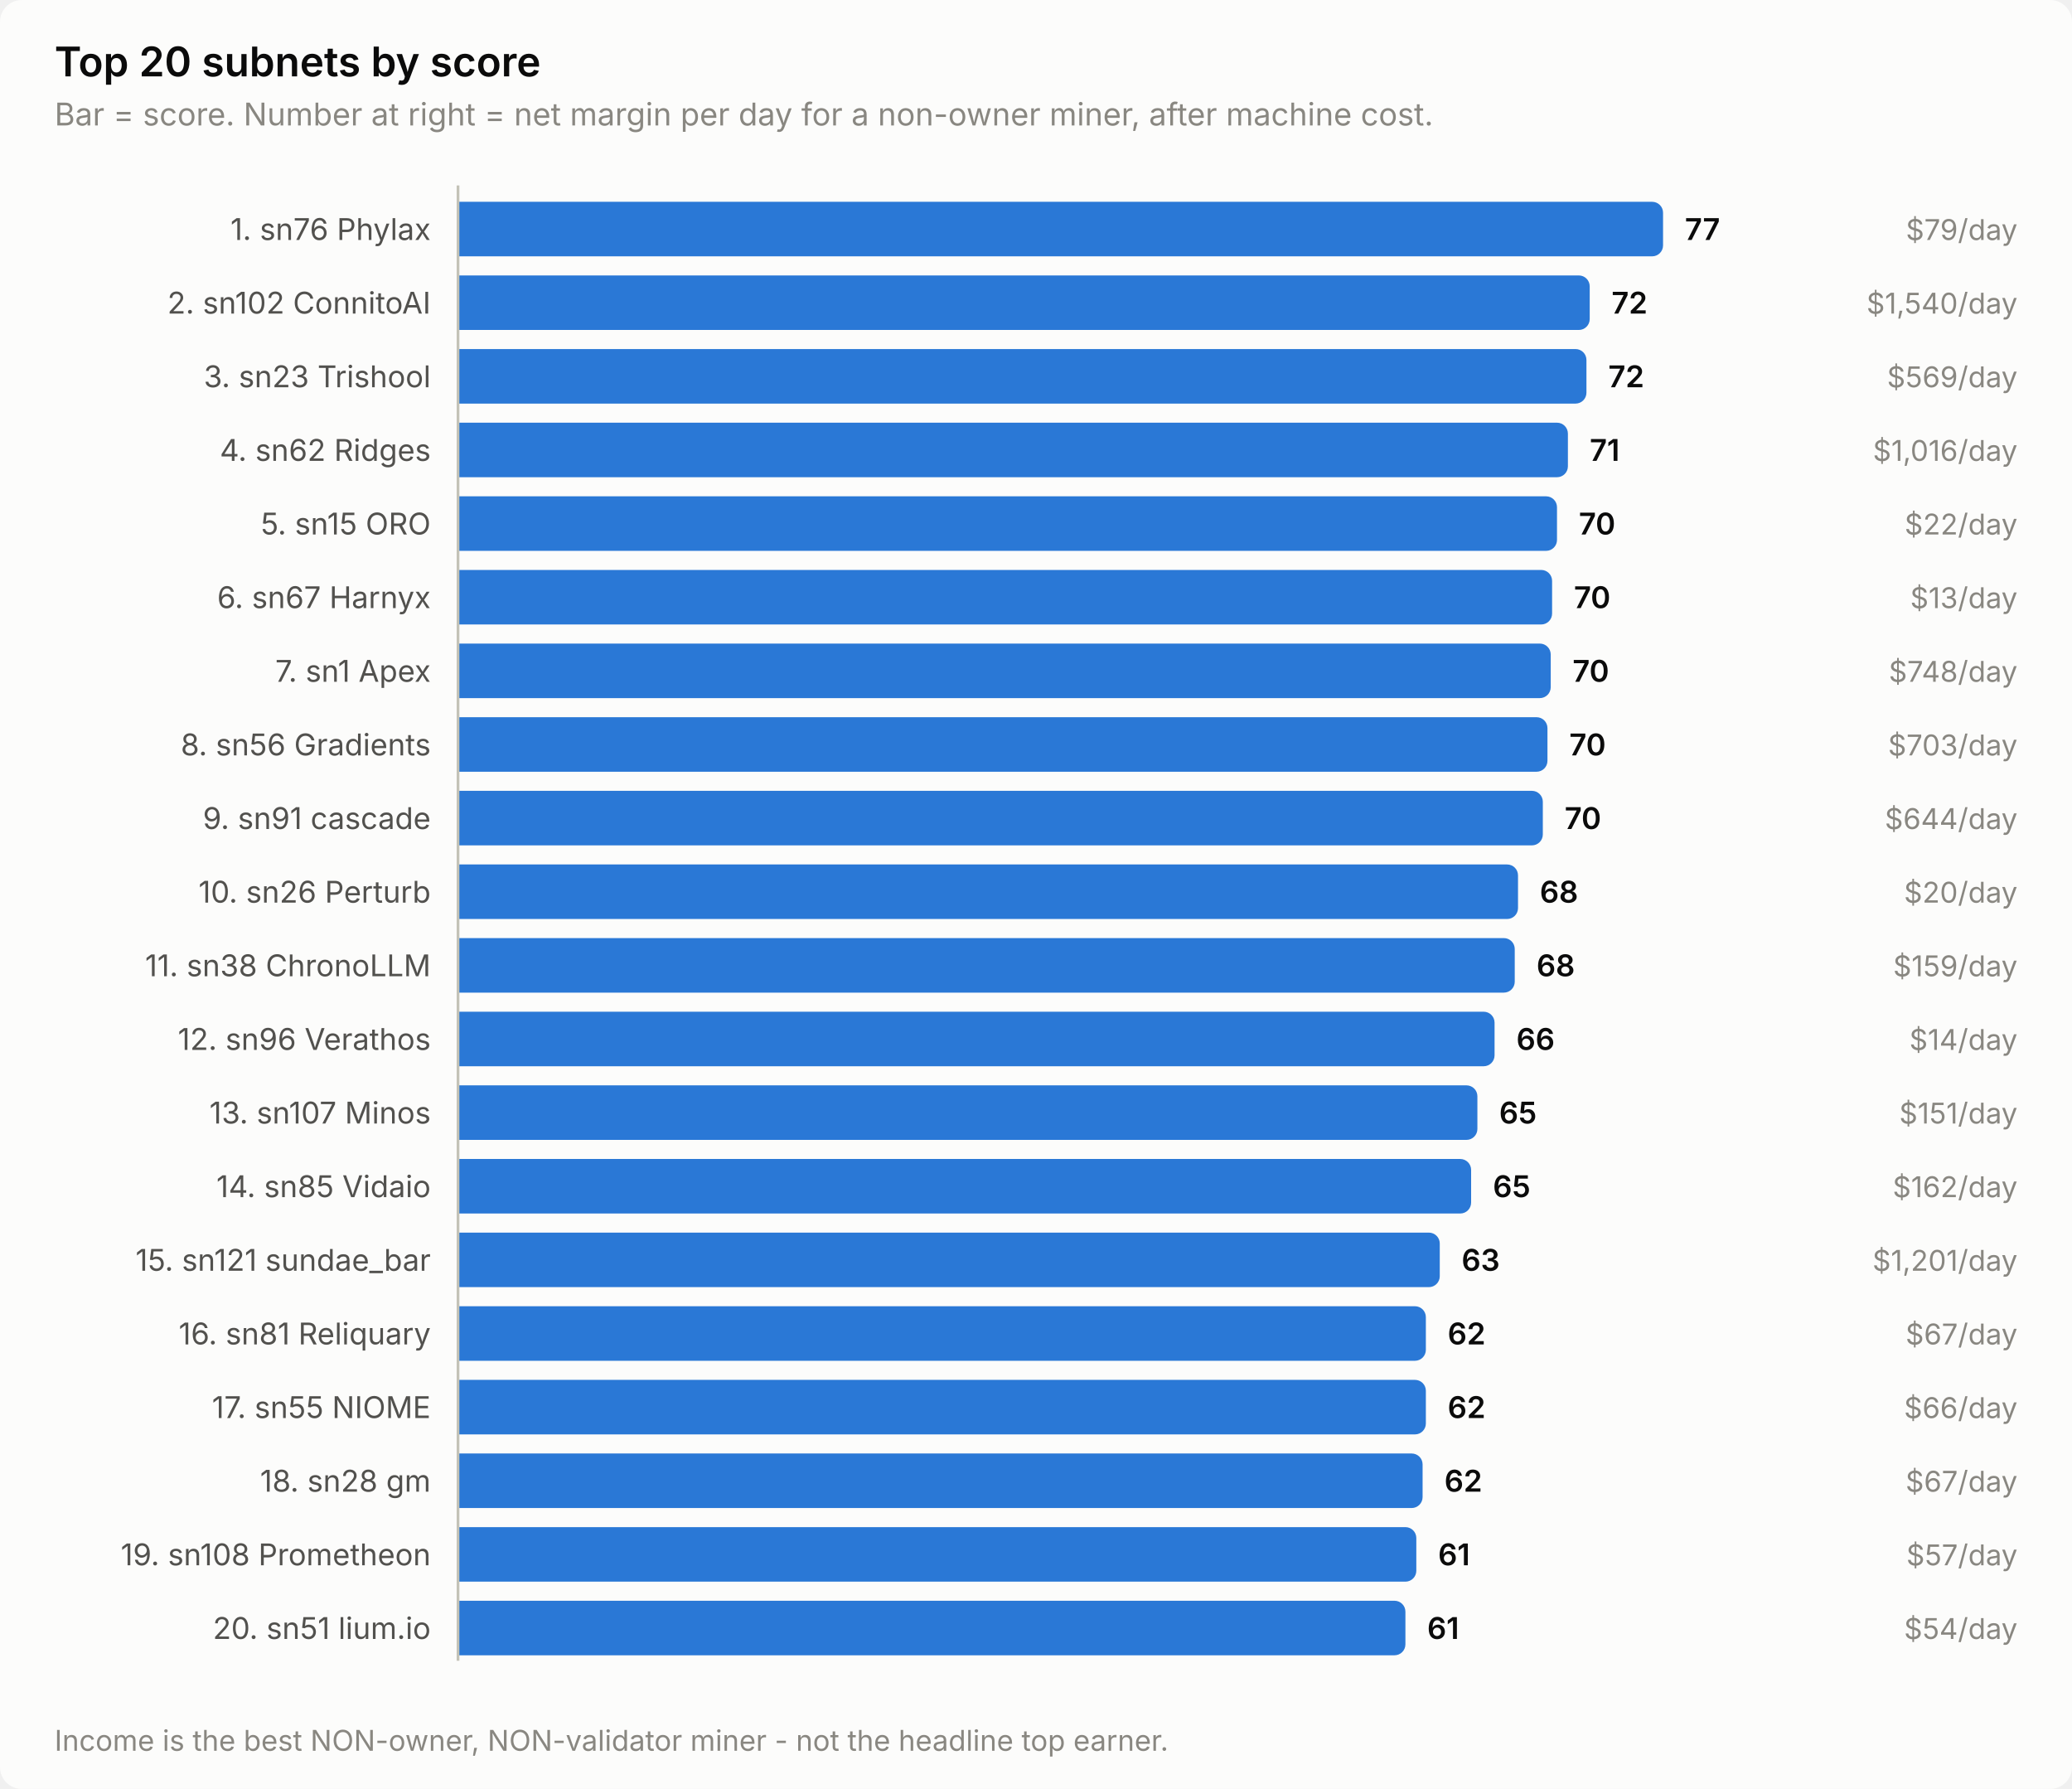
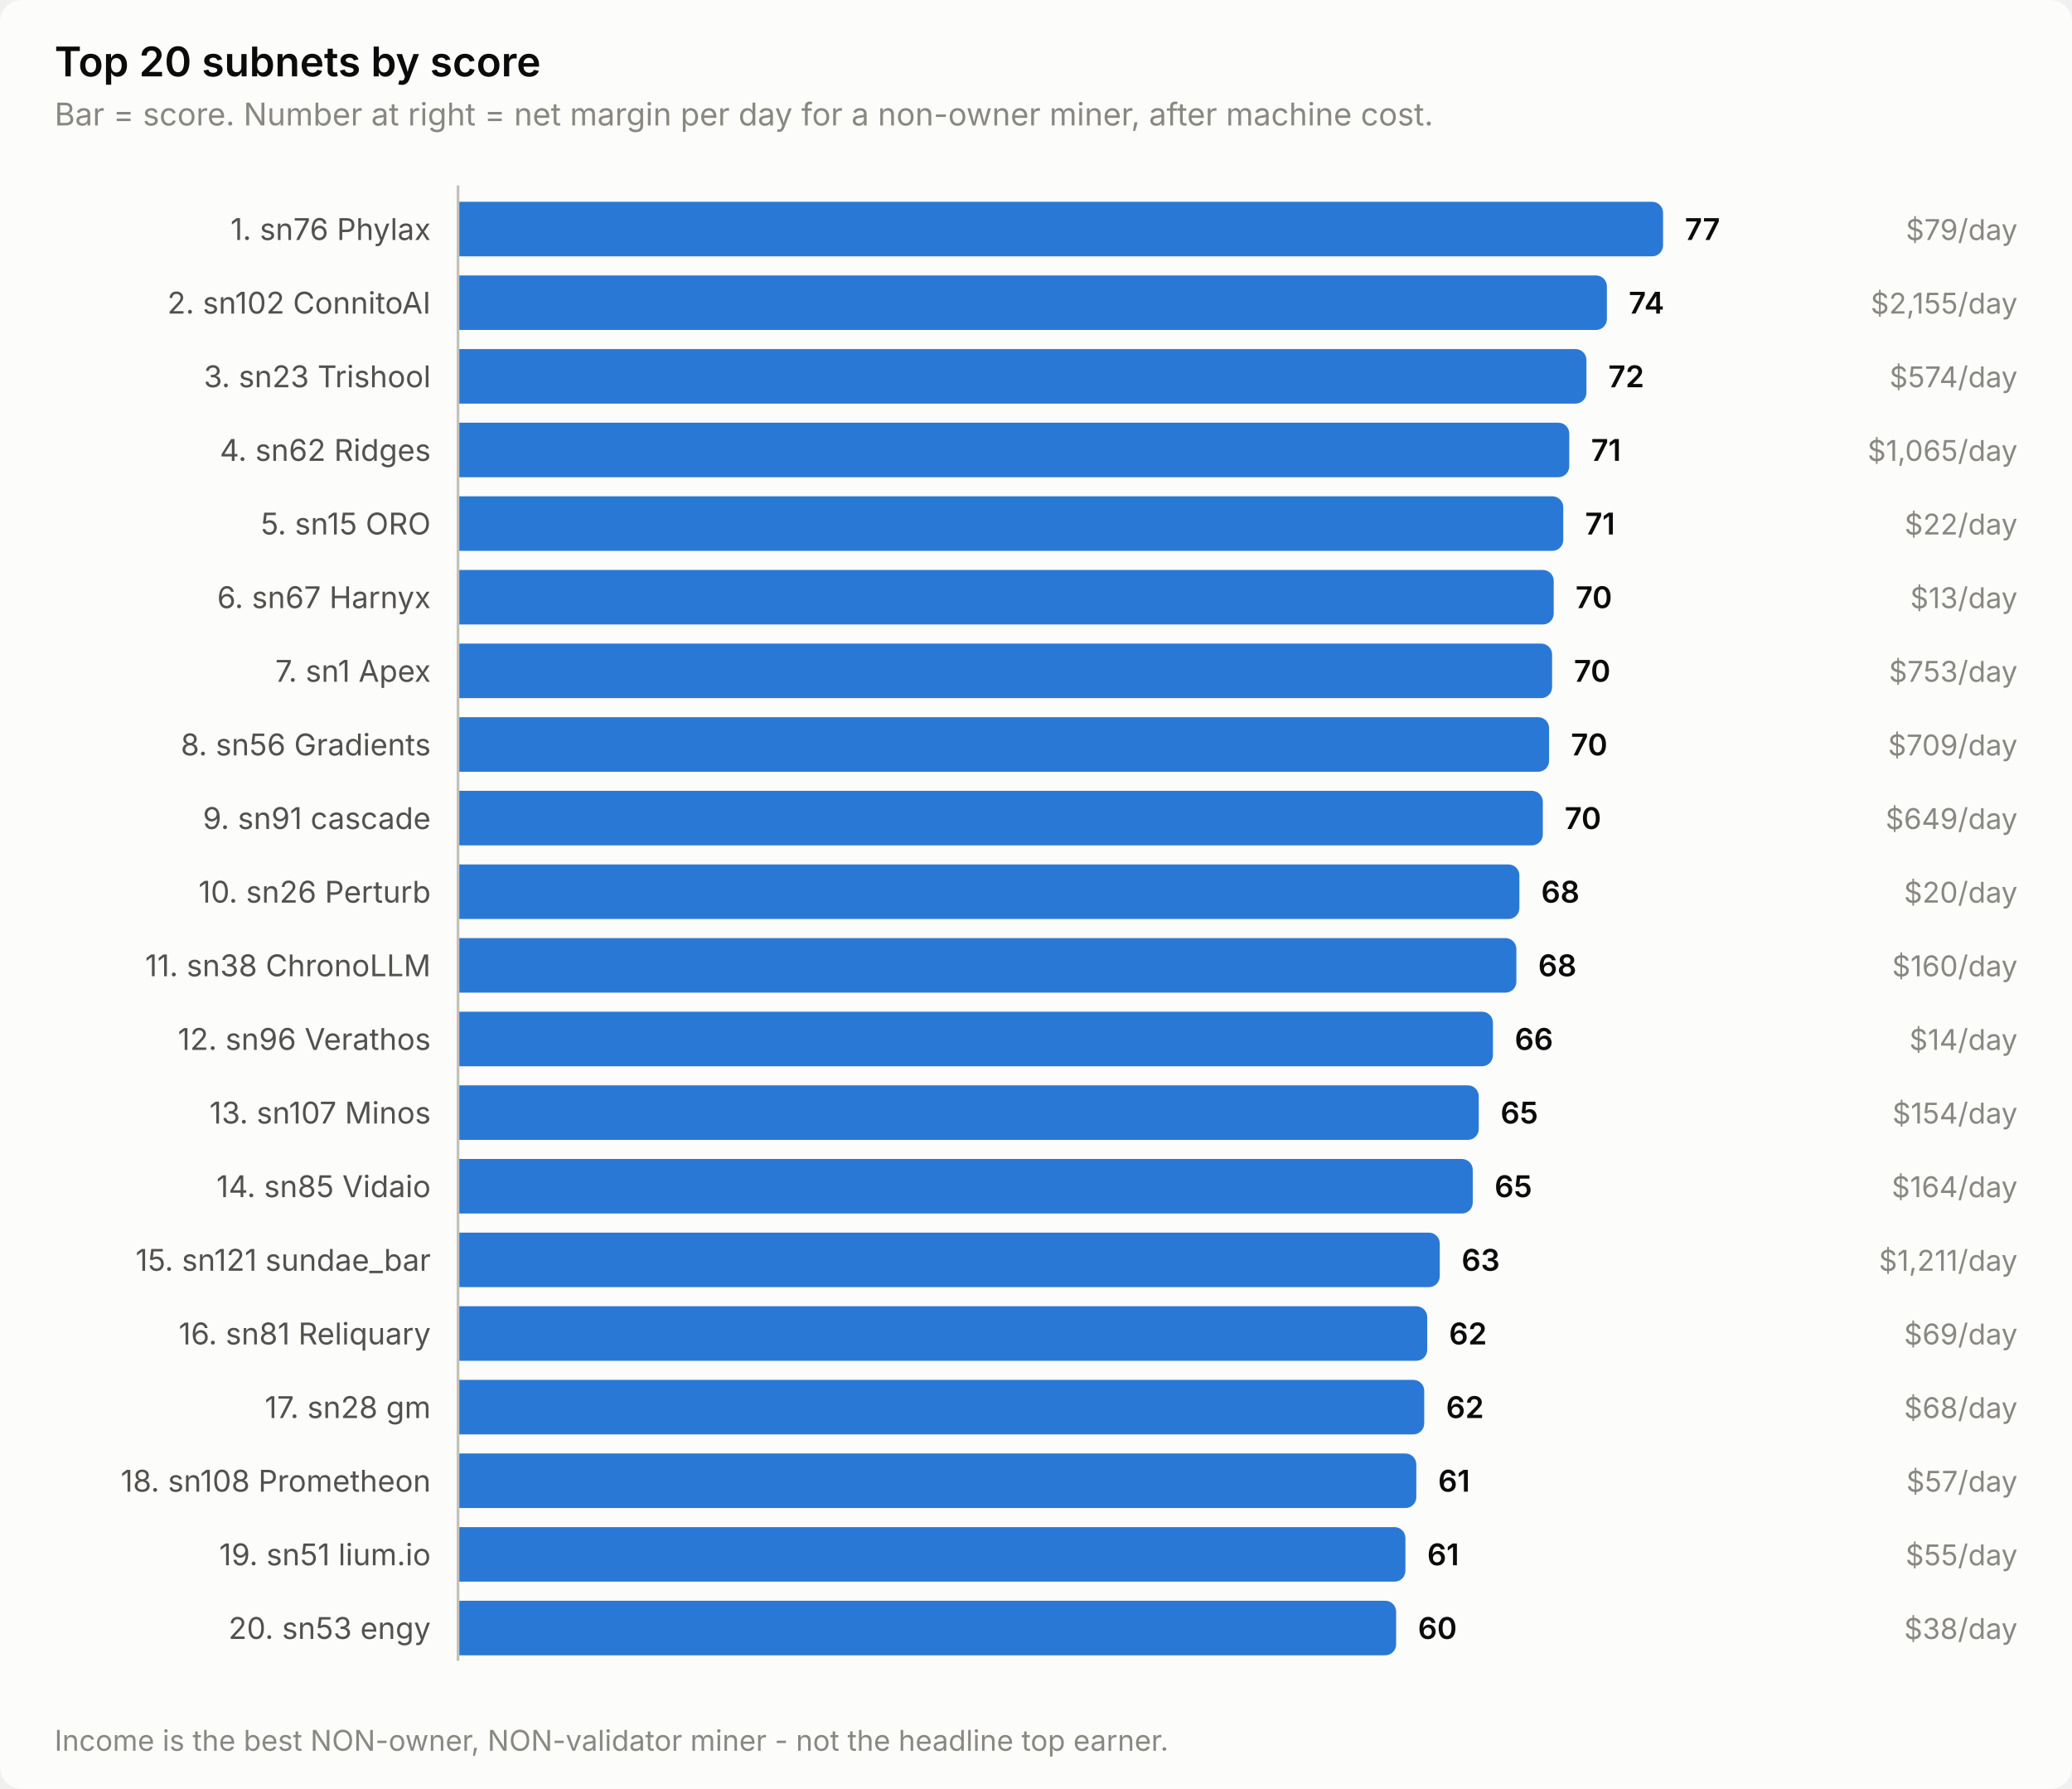
<svg xmlns="http://www.w3.org/2000/svg" width="760" height="656" viewBox="0 0 760 656" role="img" aria-label="Top 20 subnets by score">
  <style>
    text { font-family: system-ui, -apple-system, 'Segoe UI', sans-serif; }
    .t-title { font-size: 15px; font-weight: 600; }
    .t-sub { font-size: 11.5px; }
    .t-lab { font-size: 11px; }
    .t-val { font-size: 11px; font-weight: 600; font-variant-numeric: tabular-nums; }
    .t-tick { font-size: 10.5px; font-variant-numeric: tabular-nums; }

    .surface { fill: #fcfcfb; }
    .ink { fill: #0b0b0b; }
    .ink2 { fill: #52514e; }
    .muted { fill: #898781; }
    .grid { stroke: #e1e0d9; }
    .axis { stroke: #c3c2b7; }
    .accent { fill: #2a78d6; }
    .critical { fill: #d03b3b; }
    .deemph { fill: #d8d7d0; }

    @media (prefers-color-scheme: dark) {
      .surface { fill: #1a1a19; }
      .ink { fill: #ffffff; }
      .ink2 { fill: #c3c2b7; }
      .muted { fill: #898781; }
      .grid { stroke: #2c2c2a; }
      .axis { stroke: #383835; }
      .accent { fill: #3987e5; }
      .deemph { fill: #3a3a37; }
    }
</style>
  <rect class="surface" width="760" height="656" rx="8" />
  <text class="ink t-title" x="20" y="28">Top 20 subnets by score</text>
  <text class="muted t-sub" x="20" y="46">Bar = score. Number at right = net margin per day for a non-owner miner, after machine cost.</text>
  <text class="ink2 t-lab" x="158" y="88" text-anchor="end">1. sn76 Phylax</text>
  <path class="accent" d="M168.0,74.0 H606.0 a4.0,4.0 0 0 1 4.0,4.0 V90.0 a4.0,4.0 0 0 1 -4.0,4.0 H168.0 Z" />
  <text class="ink t-val" x="618.0" y="88">77</text>
  <text class="muted t-tick" x="740" y="88" text-anchor="end">$79/day</text>
  <text class="ink2 t-lab" x="158" y="115" text-anchor="end">2. sn102 ConnitoAI</text>
-   <path class="accent" d="M168.0,101.0 H579.1 a4.0,4.0 0 0 1 4.0,4.0 V117.0 a4.0,4.0 0 0 1 -4.0,4.0 H168.0 Z" />
-   <text class="ink t-val" x="591.1" y="115">72</text>
-   <text class="muted t-tick" x="740" y="115" text-anchor="end">$1,540/day</text>
+   <path class="accent" d="M168.0,101.0 H585.4 a4.0,4.0 0 0 1 4.0,4.0 V117.0 a4.0,4.0 0 0 1 -4.0,4.0 H168.0 Z" />
+   <text class="ink t-val" x="597.4" y="115">74</text>
+   <text class="muted t-tick" x="740" y="115" text-anchor="end">$2,155/day</text>
  <text class="ink2 t-lab" x="158" y="142" text-anchor="end">3. sn23 Trishool</text>
  <path class="accent" d="M168.0,128.0 H577.9 a4.0,4.0 0 0 1 4.0,4.0 V144.0 a4.0,4.0 0 0 1 -4.0,4.0 H168.0 Z" />
  <text class="ink t-val" x="589.9" y="142">72</text>
-   <text class="muted t-tick" x="740" y="142" text-anchor="end">$569/day</text>
+   <text class="muted t-tick" x="740" y="142" text-anchor="end">$574/day</text>
  <text class="ink2 t-lab" x="158" y="169" text-anchor="end">4. sn62 Ridges</text>
-   <path class="accent" d="M168.0,155.0 H571.1 a4.0,4.0 0 0 1 4.0,4.0 V171.0 a4.0,4.0 0 0 1 -4.0,4.0 H168.0 Z" />
-   <text class="ink t-val" x="583.1" y="169">71</text>
-   <text class="muted t-tick" x="740" y="169" text-anchor="end">$1,016/day</text>
+   <path class="accent" d="M168.0,155.0 H571.6 a4.0,4.0 0 0 1 4.0,4.0 V171.0 a4.0,4.0 0 0 1 -4.0,4.0 H168.0 Z" />
+   <text class="ink t-val" x="583.6" y="169">71</text>
+   <text class="muted t-tick" x="740" y="169" text-anchor="end">$1,065/day</text>
  <text class="ink2 t-lab" x="158" y="196" text-anchor="end">5. sn15 ORO</text>
-   <path class="accent" d="M168.0,182.0 H567.1 a4.0,4.0 0 0 1 4.0,4.0 V198.0 a4.0,4.0 0 0 1 -4.0,4.0 H168.0 Z" />
-   <text class="ink t-val" x="579.1" y="196">70</text>
+   <path class="accent" d="M168.0,182.0 H569.4 a4.0,4.0 0 0 1 4.0,4.0 V198.0 a4.0,4.0 0 0 1 -4.0,4.0 H168.0 Z" />
+   <text class="ink t-val" x="581.4" y="196">71</text>
  <text class="muted t-tick" x="740" y="196" text-anchor="end">$22/day</text>
  <text class="ink2 t-lab" x="158" y="223" text-anchor="end">6. sn67 Harnyx</text>
-   <path class="accent" d="M168.0,209.0 H565.3 a4.0,4.0 0 0 1 4.0,4.0 V225.0 a4.0,4.0 0 0 1 -4.0,4.0 H168.0 Z" />
-   <text class="ink t-val" x="577.3" y="223">70</text>
+   <path class="accent" d="M168.0,209.0 H565.9 a4.0,4.0 0 0 1 4.0,4.0 V225.0 a4.0,4.0 0 0 1 -4.0,4.0 H168.0 Z" />
+   <text class="ink t-val" x="577.9" y="223">70</text>
  <text class="muted t-tick" x="740" y="223" text-anchor="end">$13/day</text>
  <text class="ink2 t-lab" x="158" y="250" text-anchor="end">7. sn1 Apex</text>
-   <path class="accent" d="M168.0,236.0 H564.8 a4.0,4.0 0 0 1 4.0,4.0 V252.0 a4.0,4.0 0 0 1 -4.0,4.0 H168.0 Z" />
-   <text class="ink t-val" x="576.8" y="250">70</text>
-   <text class="muted t-tick" x="740" y="250" text-anchor="end">$748/day</text>
+   <path class="accent" d="M168.0,236.0 H565.3 a4.0,4.0 0 0 1 4.0,4.0 V252.0 a4.0,4.0 0 0 1 -4.0,4.0 H168.0 Z" />
+   <text class="ink t-val" x="577.3" y="250">70</text>
+   <text class="muted t-tick" x="740" y="250" text-anchor="end">$753/day</text>
  <text class="ink2 t-lab" x="158" y="277" text-anchor="end">8. sn56 Gradients</text>
-   <path class="accent" d="M168.0,263.0 H563.6 a4.0,4.0 0 0 1 4.0,4.0 V279.0 a4.0,4.0 0 0 1 -4.0,4.0 H168.0 Z" />
-   <text class="ink t-val" x="575.6" y="277">70</text>
-   <text class="muted t-tick" x="740" y="277" text-anchor="end">$703/day</text>
+   <path class="accent" d="M168.0,263.0 H564.2 a4.0,4.0 0 0 1 4.0,4.0 V279.0 a4.0,4.0 0 0 1 -4.0,4.0 H168.0 Z" />
+   <text class="ink t-val" x="576.2" y="277">70</text>
+   <text class="muted t-tick" x="740" y="277" text-anchor="end">$709/day</text>
  <text class="ink2 t-lab" x="158" y="304" text-anchor="end">9. sn91 cascade</text>
  <path class="accent" d="M168.0,290.0 H561.9 a4.0,4.0 0 0 1 4.0,4.0 V306.0 a4.0,4.0 0 0 1 -4.0,4.0 H168.0 Z" />
  <text class="ink t-val" x="573.9" y="304">70</text>
-   <text class="muted t-tick" x="740" y="304" text-anchor="end">$644/day</text>
+   <text class="muted t-tick" x="740" y="304" text-anchor="end">$649/day</text>
  <text class="ink2 t-lab" x="158" y="331" text-anchor="end">10. sn26 Perturb</text>
-   <path class="accent" d="M168.0,317.0 H552.8 a4.0,4.0 0 0 1 4.0,4.0 V333.0 a4.0,4.0 0 0 1 -4.0,4.0 H168.0 Z" />
-   <text class="ink t-val" x="564.8" y="331">68</text>
+   <path class="accent" d="M168.0,317.0 H553.3 a4.0,4.0 0 0 1 4.0,4.0 V333.0 a4.0,4.0 0 0 1 -4.0,4.0 H168.0 Z" />
+   <text class="ink t-val" x="565.3" y="331">68</text>
  <text class="muted t-tick" x="740" y="331" text-anchor="end">$20/day</text>
  <text class="ink2 t-lab" x="158" y="358" text-anchor="end">11. sn38 ChronoLLM</text>
-   <path class="accent" d="M168.0,344.0 H551.6 a4.0,4.0 0 0 1 4.0,4.0 V360.0 a4.0,4.0 0 0 1 -4.0,4.0 H168.0 Z" />
-   <text class="ink t-val" x="563.6" y="358">68</text>
-   <text class="muted t-tick" x="740" y="358" text-anchor="end">$159/day</text>
+   <path class="accent" d="M168.0,344.0 H552.2 a4.0,4.0 0 0 1 4.0,4.0 V360.0 a4.0,4.0 0 0 1 -4.0,4.0 H168.0 Z" />
+   <text class="ink t-val" x="564.2" y="358">68</text>
+   <text class="muted t-tick" x="740" y="358" text-anchor="end">$160/day</text>
  <text class="ink2 t-lab" x="158" y="385" text-anchor="end">12. sn96 Verathos</text>
-   <path class="accent" d="M168.0,371.0 H544.2 a4.0,4.0 0 0 1 4.0,4.0 V387.0 a4.0,4.0 0 0 1 -4.0,4.0 H168.0 Z" />
-   <text class="ink t-val" x="556.2" y="385">66</text>
+   <path class="accent" d="M168.0,371.0 H543.6 a4.0,4.0 0 0 1 4.0,4.0 V387.0 a4.0,4.0 0 0 1 -4.0,4.0 H168.0 Z" />
+   <text class="ink t-val" x="555.6" y="385">66</text>
  <text class="muted t-tick" x="740" y="385" text-anchor="end">$14/day</text>
  <text class="ink2 t-lab" x="158" y="412" text-anchor="end">13. sn107 Minos</text>
-   <path class="accent" d="M168.0,398.0 H537.9 a4.0,4.0 0 0 1 4.0,4.0 V414.0 a4.0,4.0 0 0 1 -4.0,4.0 H168.0 Z" />
-   <text class="ink t-val" x="549.9" y="412">65</text>
-   <text class="muted t-tick" x="740" y="412" text-anchor="end">$151/day</text>
+   <path class="accent" d="M168.0,398.0 H538.4 a4.0,4.0 0 0 1 4.0,4.0 V414.0 a4.0,4.0 0 0 1 -4.0,4.0 H168.0 Z" />
+   <text class="ink t-val" x="550.4" y="412">65</text>
+   <text class="muted t-tick" x="740" y="412" text-anchor="end">$154/day</text>
  <text class="ink2 t-lab" x="158" y="439" text-anchor="end">14. sn85 Vidaio</text>
-   <path class="accent" d="M168.0,425.0 H535.6 a4.0,4.0 0 0 1 4.0,4.0 V441.0 a4.0,4.0 0 0 1 -4.0,4.0 H168.0 Z" />
-   <text class="ink t-val" x="547.6" y="439">65</text>
-   <text class="muted t-tick" x="740" y="439" text-anchor="end">$162/day</text>
+   <path class="accent" d="M168.0,425.0 H536.2 a4.0,4.0 0 0 1 4.0,4.0 V441.0 a4.0,4.0 0 0 1 -4.0,4.0 H168.0 Z" />
+   <text class="ink t-val" x="548.2" y="439">65</text>
+   <text class="muted t-tick" x="740" y="439" text-anchor="end">$164/day</text>
  <text class="ink2 t-lab" x="158" y="466" text-anchor="end">15. sn121 sundae_bar</text>
  <path class="accent" d="M168.0,452.0 H524.1 a4.0,4.0 0 0 1 4.0,4.0 V468.0 a4.0,4.0 0 0 1 -4.0,4.0 H168.0 Z" />
  <text class="ink t-val" x="536.1" y="466">63</text>
-   <text class="muted t-tick" x="740" y="466" text-anchor="end">$1,201/day</text>
+   <text class="muted t-tick" x="740" y="466" text-anchor="end">$1,211/day</text>
  <text class="ink2 t-lab" x="158" y="493" text-anchor="end">16. sn81 Reliquary</text>
-   <path class="accent" d="M168.0,479.0 H519.0 a4.0,4.0 0 0 1 4.0,4.0 V495.0 a4.0,4.0 0 0 1 -4.0,4.0 H168.0 Z" />
-   <text class="ink t-val" x="531.0" y="493">62</text>
-   <text class="muted t-tick" x="740" y="493" text-anchor="end">$67/day</text>
-   <text class="ink2 t-lab" x="158" y="520" text-anchor="end">17. sn55 NIOME</text>
-   <path class="accent" d="M168.0,506.0 H519.0 a4.0,4.0 0 0 1 4.0,4.0 V522.0 a4.0,4.0 0 0 1 -4.0,4.0 H168.0 Z" />
-   <text class="ink t-val" x="531.0" y="520">62</text>
-   <text class="muted t-tick" x="740" y="520" text-anchor="end">$66/day</text>
-   <text class="ink2 t-lab" x="158" y="547" text-anchor="end">18. sn28 gm</text>
-   <path class="accent" d="M168.0,533.0 H517.8 a4.0,4.0 0 0 1 4.0,4.0 V549.0 a4.0,4.0 0 0 1 -4.0,4.0 H168.0 Z" />
-   <text class="ink t-val" x="529.8" y="547">62</text>
-   <text class="muted t-tick" x="740" y="547" text-anchor="end">$67/day</text>
-   <text class="ink2 t-lab" x="158" y="574" text-anchor="end">19. sn108 Prometheon</text>
-   <path class="accent" d="M168.0,560.0 H515.5 a4.0,4.0 0 0 1 4.0,4.0 V576.0 a4.0,4.0 0 0 1 -4.0,4.0 H168.0 Z" />
-   <text class="ink t-val" x="527.5" y="574">61</text>
-   <text class="muted t-tick" x="740" y="574" text-anchor="end">$57/day</text>
-   <text class="ink2 t-lab" x="158" y="601" text-anchor="end">20. sn51 lium.io</text>
-   <path class="accent" d="M168.0,587.0 H511.5 a4.0,4.0 0 0 1 4.0,4.0 V603.0 a4.0,4.0 0 0 1 -4.0,4.0 H168.0 Z" />
-   <text class="ink t-val" x="523.5" y="601">61</text>
-   <text class="muted t-tick" x="740" y="601" text-anchor="end">$54/day</text>
+   <path class="accent" d="M168.0,479.0 H519.5 a4.0,4.0 0 0 1 4.0,4.0 V495.0 a4.0,4.0 0 0 1 -4.0,4.0 H168.0 Z" />
+   <text class="ink t-val" x="531.5" y="493">62</text>
+   <text class="muted t-tick" x="740" y="493" text-anchor="end">$69/day</text>
+   <text class="ink2 t-lab" x="158" y="520" text-anchor="end">17. sn28 gm</text>
+   <path class="accent" d="M168.0,506.0 H518.4 a4.0,4.0 0 0 1 4.0,4.0 V522.0 a4.0,4.0 0 0 1 -4.0,4.0 H168.0 Z" />
+   <text class="ink t-val" x="530.4" y="520">62</text>
+   <text class="muted t-tick" x="740" y="520" text-anchor="end">$68/day</text>
+   <text class="ink2 t-lab" x="158" y="547" text-anchor="end">18. sn108 Prometheon</text>
+   <path class="accent" d="M168.0,533.0 H515.5 a4.0,4.0 0 0 1 4.0,4.0 V549.0 a4.0,4.0 0 0 1 -4.0,4.0 H168.0 Z" />
+   <text class="ink t-val" x="527.5" y="547">61</text>
+   <text class="muted t-tick" x="740" y="547" text-anchor="end">$57/day</text>
+   <text class="ink2 t-lab" x="158" y="574" text-anchor="end">19. sn51 lium.io</text>
+   <path class="accent" d="M168.0,560.0 H511.5 a4.0,4.0 0 0 1 4.0,4.0 V576.0 a4.0,4.0 0 0 1 -4.0,4.0 H168.0 Z" />
+   <text class="ink t-val" x="523.5" y="574">61</text>
+   <text class="muted t-tick" x="740" y="574" text-anchor="end">$55/day</text>
+   <text class="ink2 t-lab" x="158" y="601" text-anchor="end">20. sn53 engy</text>
+   <path class="accent" d="M168.0,587.0 H508.1 a4.0,4.0 0 0 1 4.0,4.0 V603.0 a4.0,4.0 0 0 1 -4.0,4.0 H168.0 Z" />
+   <text class="ink t-val" x="520.1" y="601">60</text>
+   <text class="muted t-tick" x="740" y="601" text-anchor="end">$38/day</text>
  <line class="axis" x1="168" y1="68" x2="168" y2="609" stroke-width="1" />
  <text class="muted t-tick" x="20" y="642">Income is the best NON-owner, NON-validator miner - not the headline top earner.</text>
</svg>
